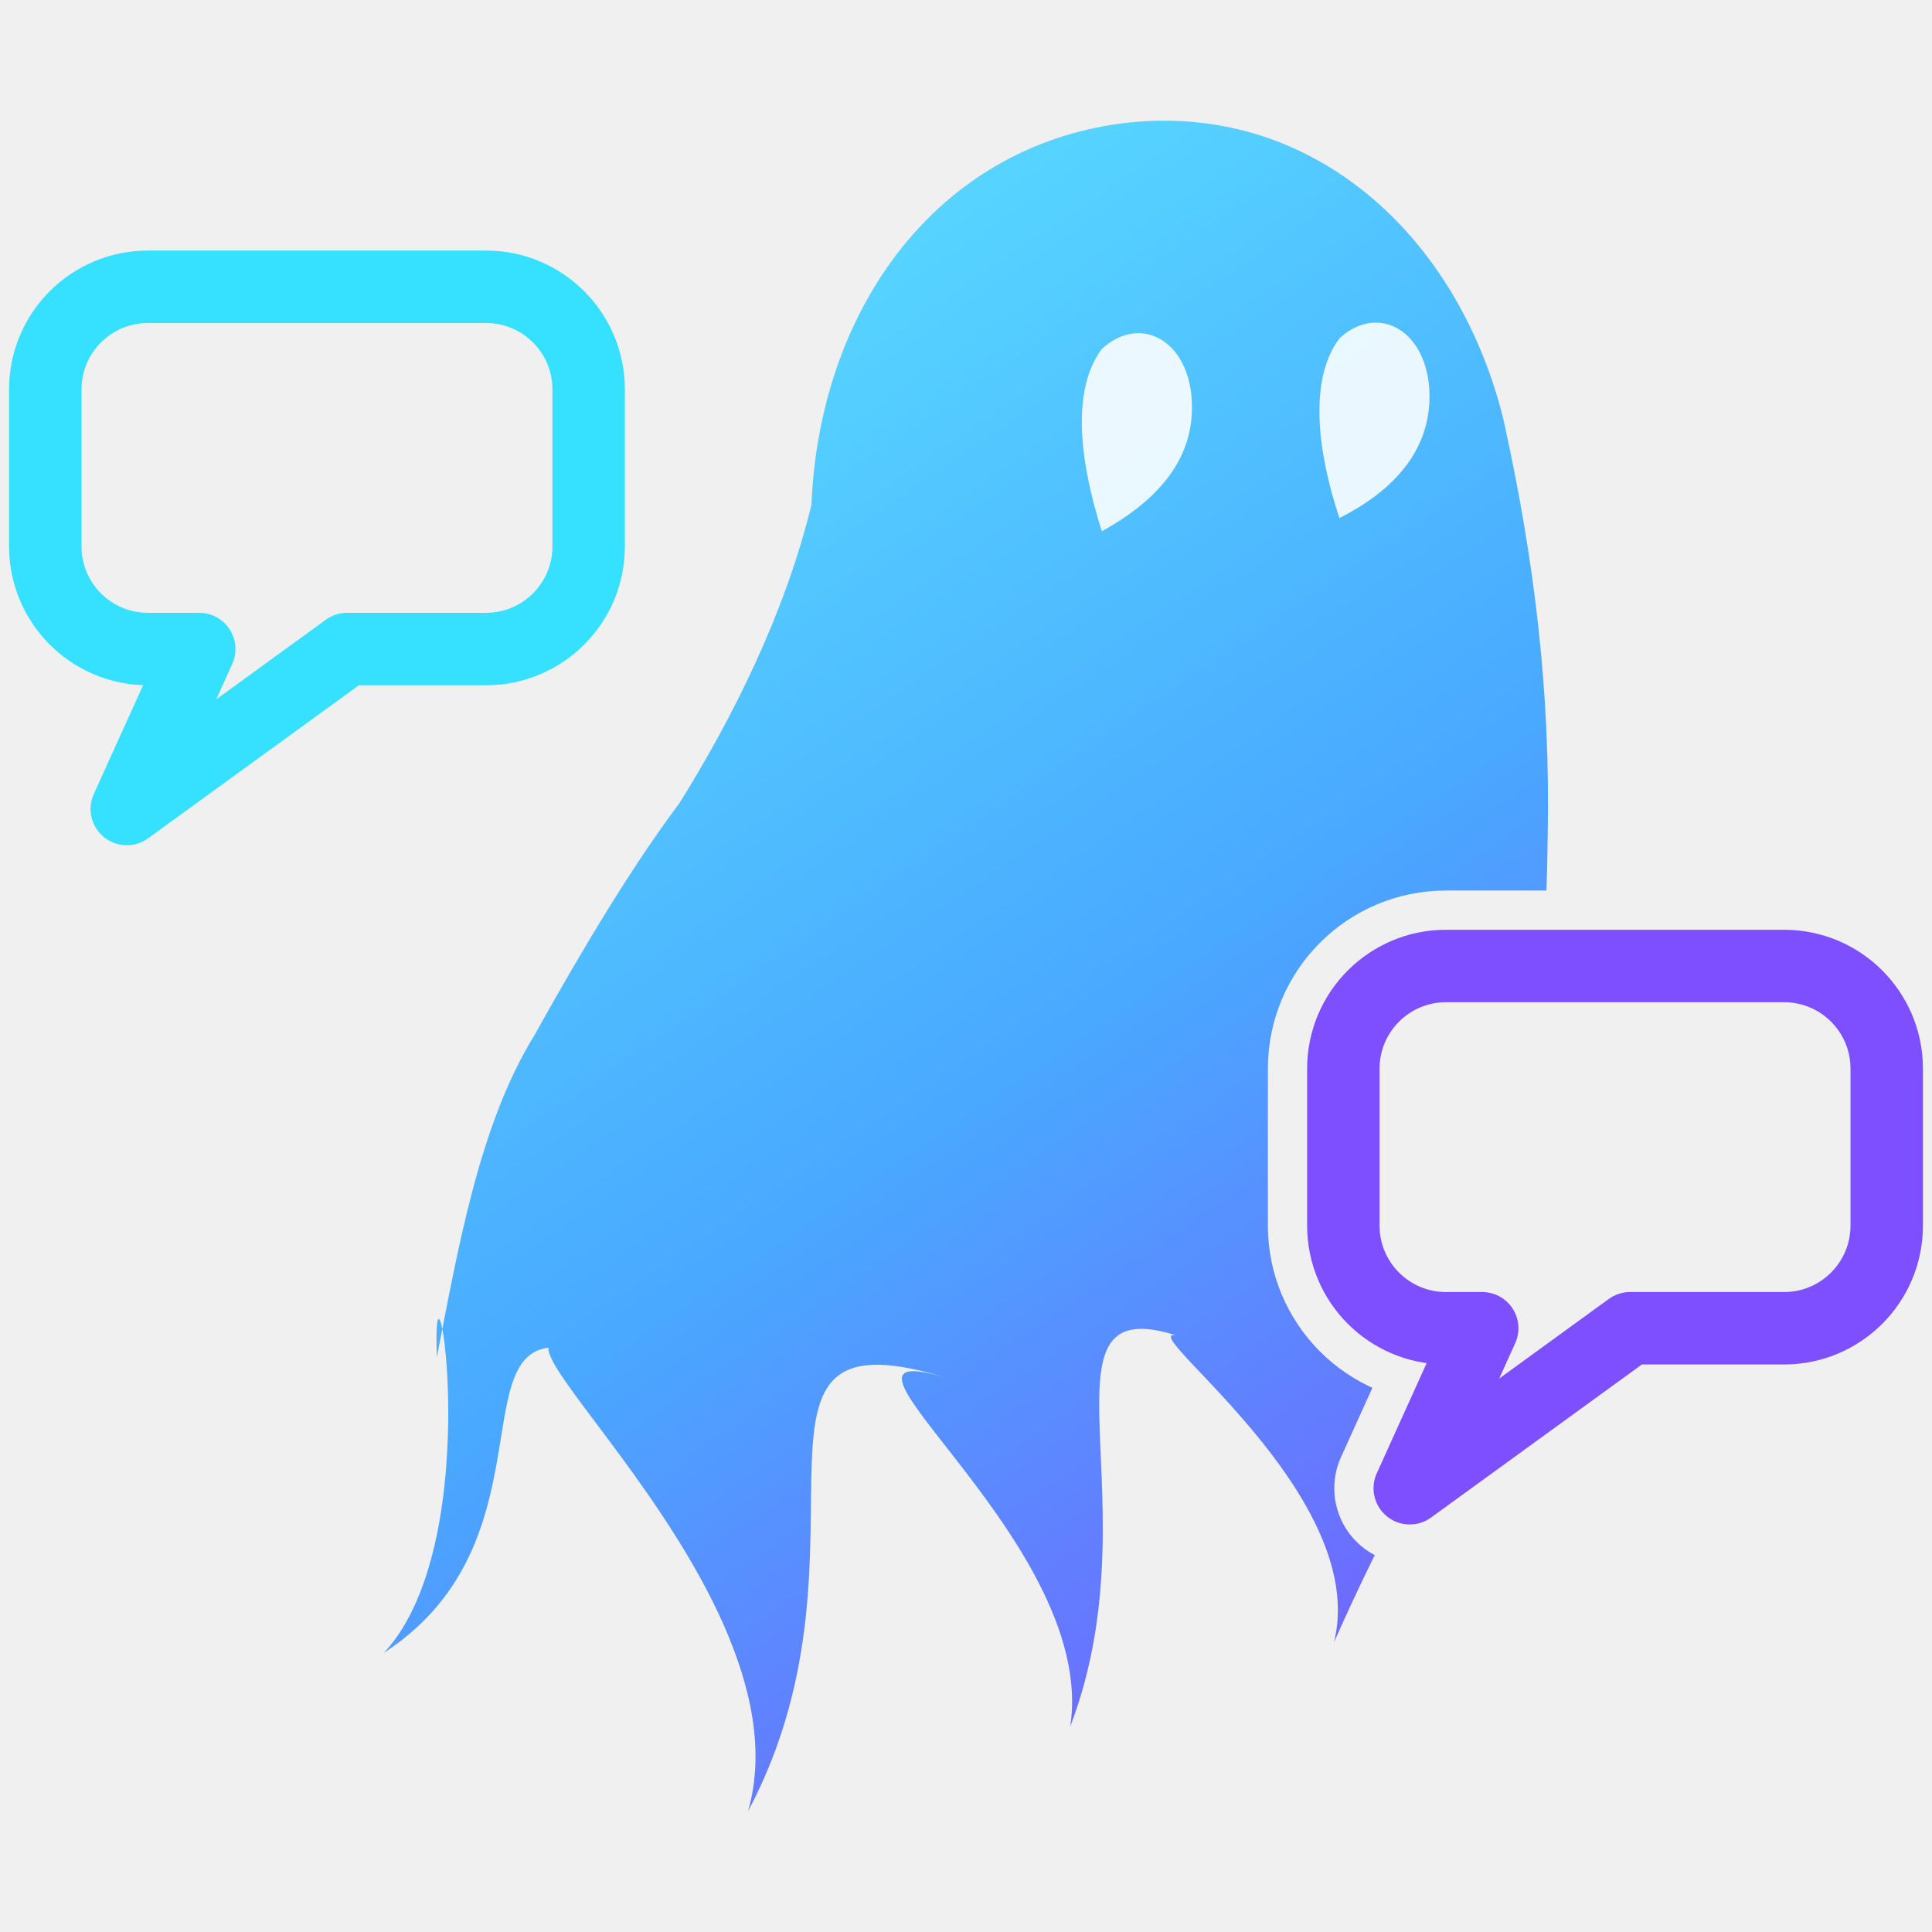
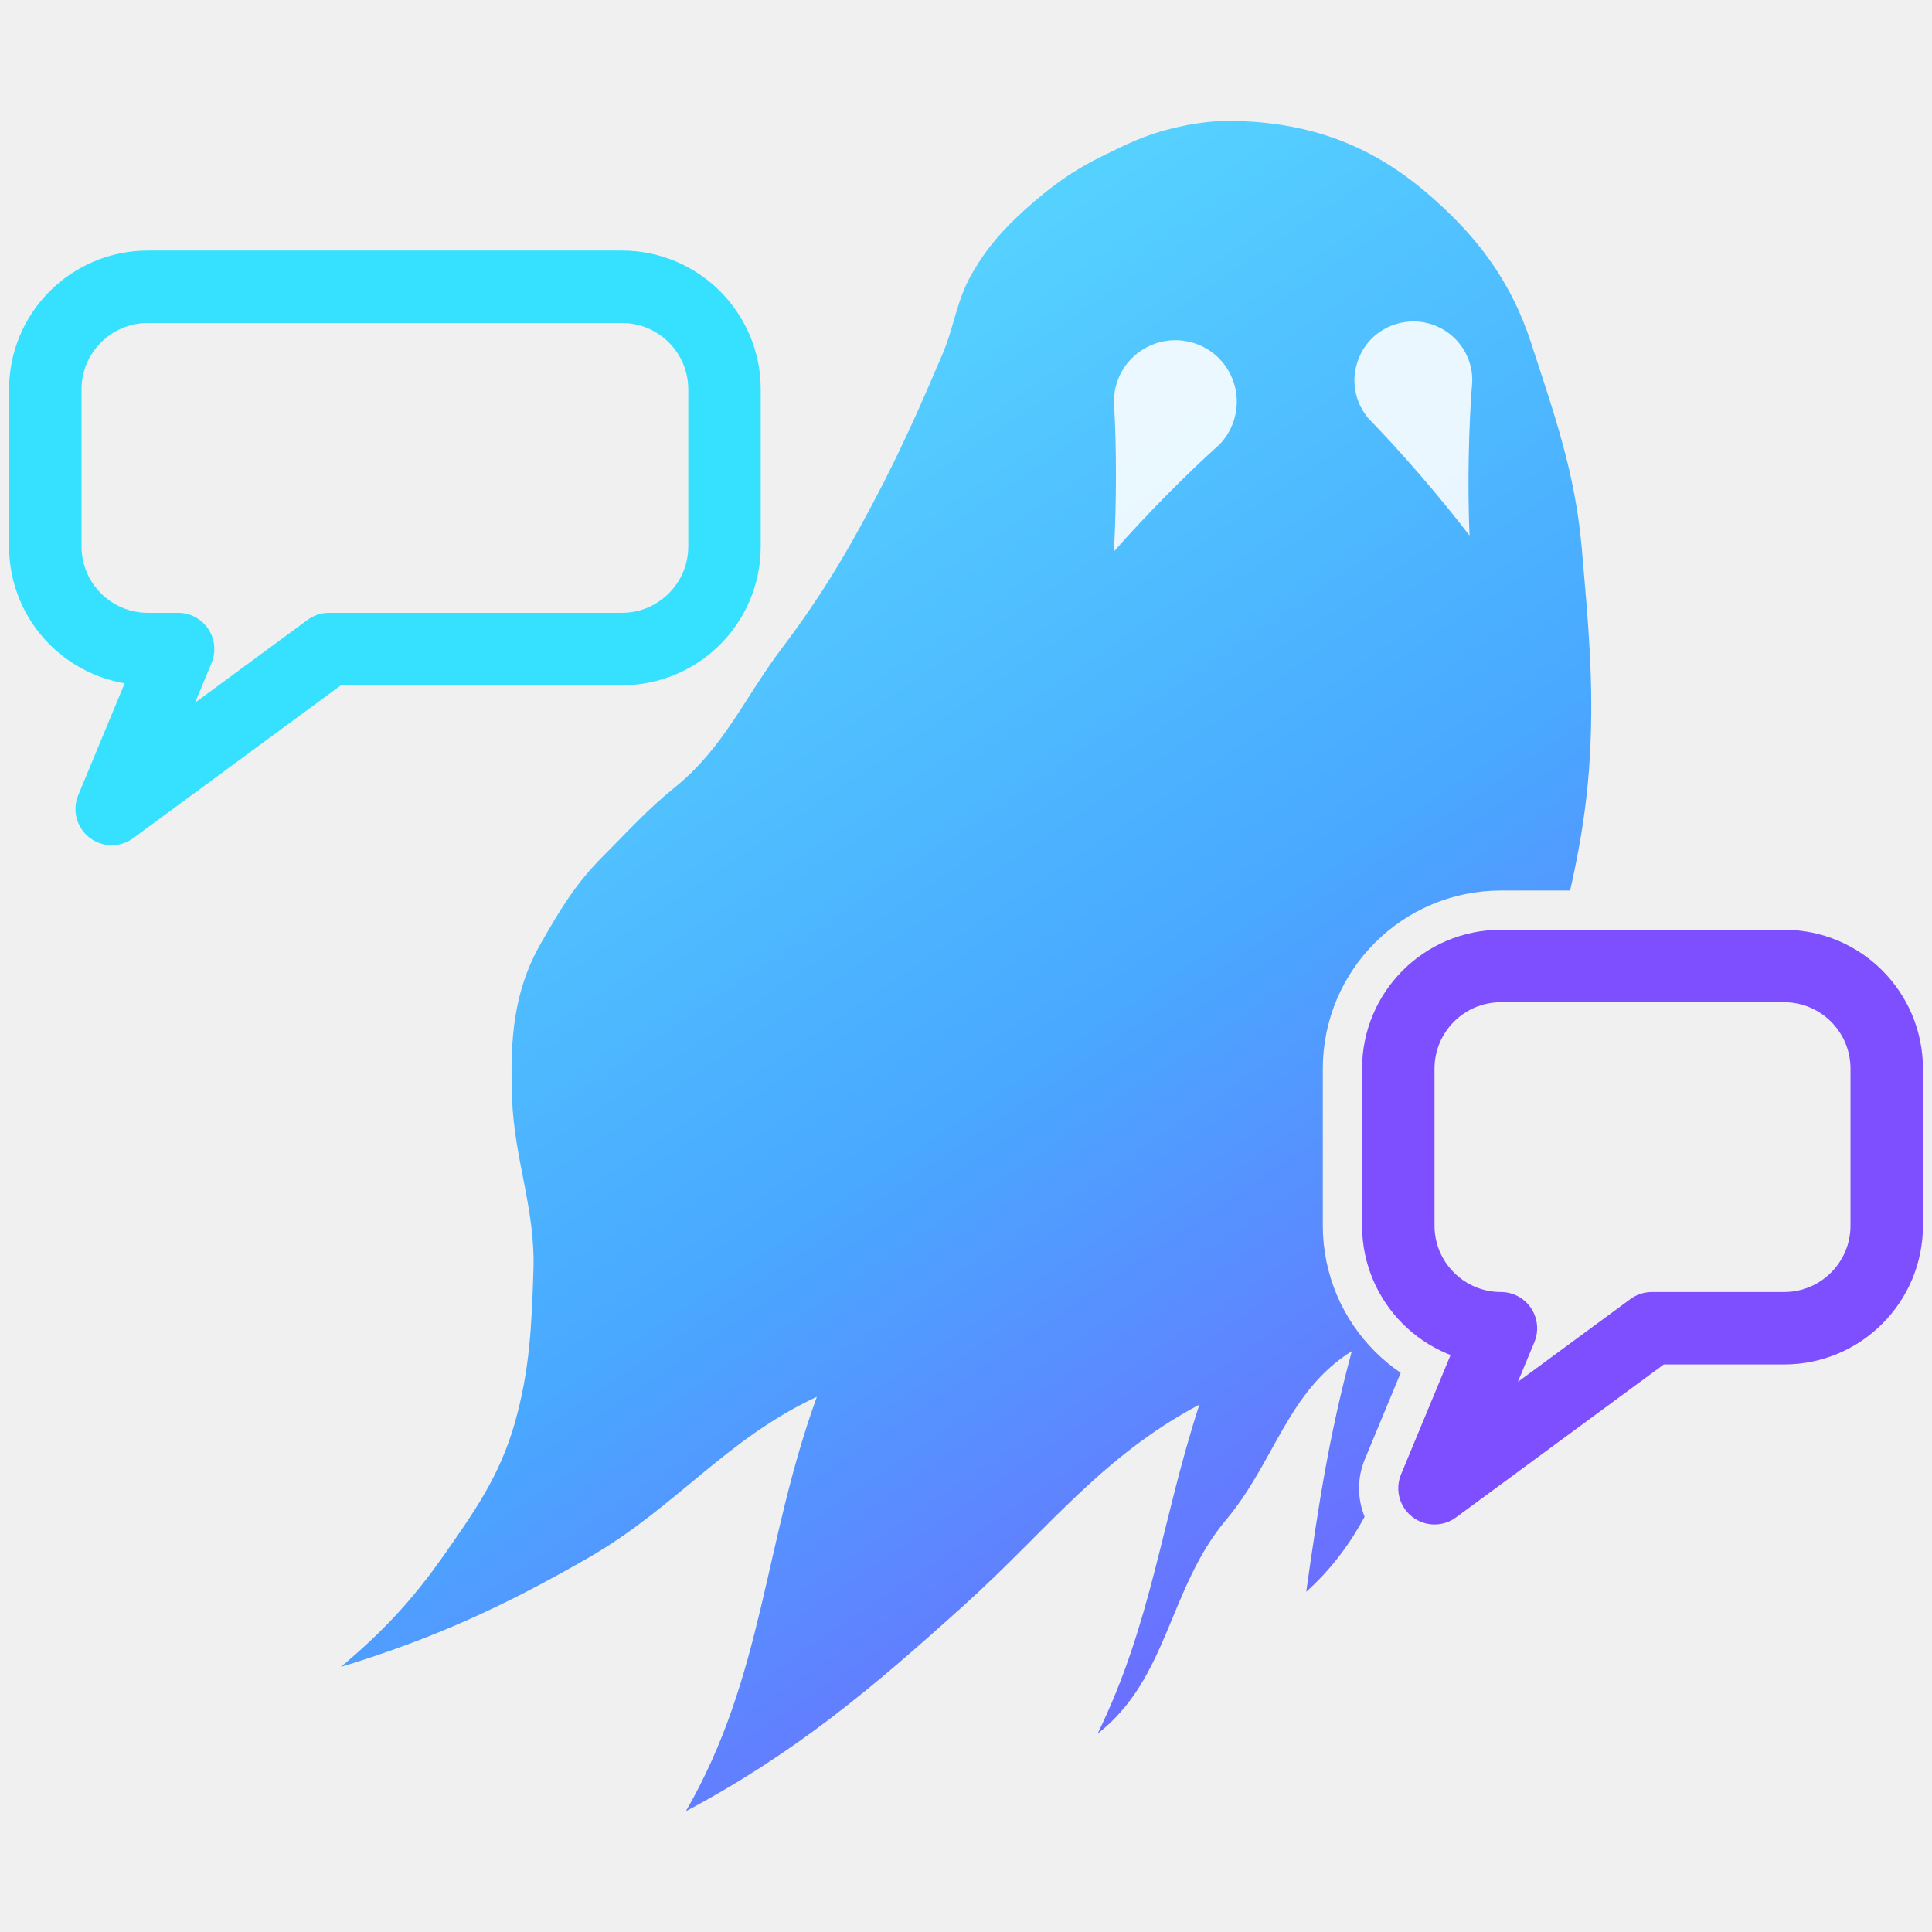
<svg xmlns="http://www.w3.org/2000/svg" viewBox="0 0 64 64" width="64" height="64" role="img" aria-label="Seance">
  <defs>
    <linearGradient id="g" x1="14" y1="4" x2="52" y2="60" gradientUnits="userSpaceOnUse">
      <stop offset="0" stop-color="#5CE9FF" />
      <stop offset=".55" stop-color="#49A8FF" />
      <stop offset="1" stop-color="#7E4FFF" />
    </linearGradient>
    <mask id="c">
      <rect width="64" height="64" fill="#fff" />
-       <path d="M 4.9 9.5 H 16.1 A 3.4 3.4 0 0 1 19.5 12.9 V 18.1 A 3.4 3.4 0 0 1 16.1 21.5 H 11.5 L 4.2 26.8 L 6.6 21.5 H 4.9 A 3.4 3.4 0 0 1 1.5 18.1 V 12.9 A 3.4 3.4 0 0 1 4.9 9.5 Z" fill="#000" stroke="#000" stroke-width="5" stroke-linejoin="round" />
-       <path d="M 47.9 32 H 59.1 A 3.4 3.4 0 0 1 62.5 35.4 V 40.6 A 3.4 3.4 0 0 1 59.1 44 H 54 L 46.7 49.3 L 49.1 44 H 47.9 A 3.4 3.4 0 0 1 44.5 40.6 V 35.4 A 3.4 3.4 0 0 1 47.9 32 Z" fill="#000" stroke="#000" stroke-width="5" stroke-linejoin="round" />
+       <path d="M 4.90 9.50 H 20.60 A 3.4 3.4 0 0 1 24.00 12.90 V 18.10 A 3.4 3.4 0 0 1 20.60 21.50 H 10.90 L 3.70 26.80 L 5.90 21.50 H 4.90 A 3.4 3.4 0 0 1 1.50 18.10 V 12.90 A 3.4 3.4 0 0 1 4.90 9.50 Z" fill="#000" stroke="#000" stroke-width="5" stroke-linejoin="round" />
+       <path d="M 49.72 32.00 H 59.10 A 3.4 3.4 0 0 1 62.50 35.40 V 40.60 A 3.4 3.4 0 0 1 59.10 44.00 H 54.72 L 47.52 49.30 L 49.72 44.00 H 49.72 A 3.4 3.4 0 0 1 46.32 40.60 V 35.40 A 3.4 3.4 0 0 1 49.72 32.00 Z" fill="#000" stroke="#000" stroke-width="5" stroke-linejoin="round" />
    </mask>
  </defs>
-   <path d="M 26.88 16.72 C 27.14 10.43 30.82 5.09 36.85 4.13 C 43.14 3.17 48.21 7.54 49.79 13.84 C 50.84 18.56 51.36 22.93 51.27 27.65 C 51.19 33.95 50.57 38.84 49.53 42.34 C 47.83 49.14 47.86 46.16 44.19 54.40 C 45.60 48.78 34.90 42.25 40.34 44.79 C 33.33 41.52 38.51 49.23 35.45 57.20 C 36.45 50.86 25.43 43.59 31.95 45.84 C 23.25 42.84 29.55 51.03 24.78 60.00 C 27.06 52.07 12.62 41.43 20.59 45.31 C 14.18 42.19 19.11 50.60 12.72 54.75 C 16.24 50.97 14.29 39.99 14.47 44.96 C 15.16 41.46 15.86 37.27 17.70 34.30 C 19.36 31.32 20.94 28.70 22.51 26.60 C 24.26 23.80 26.01 20.31 26.88 16.72 Z" fill="url(#g)" mask="url(#c)" />
+   <path d="M 41.06 4.01 C 43.41 4.09 45.37 4.80 47.17 6.31 C 48.87 7.74 50.03 9.25 50.72 11.36 C 51.50 13.76 52.18 15.66 52.40 18.18 C 52.61 20.63 52.80 22.55 52.67 25.00 C 52.53 27.53 52.04 29.46 51.43 31.91 C 50.91 33.99 50.88 35.72 50.01 37.67 C 49.42 38.99 49.53 40.26 48.77 41.48 C 46.38 45.31 46.62 49.72 43.27 52.73 C 43.68 49.84 44.02 47.58 44.78 44.76 C 42.65 46.09 42.23 48.42 40.62 50.34 C 38.70 52.62 38.71 55.60 36.36 57.43 C 38.16 53.74 38.46 50.44 39.73 46.53 C 36.47 48.26 34.67 50.71 31.93 53.18 C 28.87 55.94 26.36 58.06 22.72 60.00 C 25.31 55.51 25.29 51.14 27.06 46.27 C 24.05 47.67 22.40 49.92 19.53 51.58 C 16.72 53.20 14.39 54.27 11.29 55.22 C 12.66 54.07 13.63 53.04 14.66 51.58 C 15.70 50.10 16.55 48.90 17.05 47.15 C 17.55 45.39 17.61 43.93 17.67 42.10 C 17.74 40.02 17.03 38.43 16.96 36.34 C 16.90 34.46 16.99 32.84 17.94 31.21 C 18.56 30.12 19.08 29.26 19.97 28.37 C 20.82 27.52 21.44 26.82 22.37 26.07 C 23.99 24.75 24.65 23.13 25.91 21.46 C 27.31 19.61 28.22 18.03 29.28 15.97 C 30.04 14.47 30.57 13.26 31.23 11.71 C 31.62 10.78 31.69 9.94 32.20 9.06 C 32.70 8.19 33.23 7.60 33.97 6.93 C 34.81 6.18 35.53 5.65 36.54 5.16 C 37.31 4.78 37.92 4.48 38.76 4.27 C 39.57 4.07 40.23 3.98 41.06 4.01 Z" fill="url(#g)" mask="url(#c)" />
  <g fill="#FFFFFF" fill-opacity=".88">
-     <path d="M 36.50 17.60 C 35.80 15.41 35.45 12.96 36.50 11.56 C 37.72 10.43 39.30 11.21 39.47 13.14 C 39.65 15.24 38.25 16.63 36.50 17.60 Z" />
-     <path d="M 44.37 17.16 C 43.67 15.06 43.32 12.61 44.37 11.21 C 45.59 10.08 47.16 10.86 47.34 12.79 C 47.51 14.89 46.12 16.28 44.37 17.16 Z" />
+     <path d="M 36.90 18.27 C 37.98 17.04 39.27 15.74 40.38 14.74 C 40.76 14.36 40.97 13.84 40.97 13.30 C 40.97 12.76 40.75 12.24 40.37 11.86 C 39.99 11.48 39.47 11.27 38.93 11.27 C 38.39 11.27 37.87 11.49 37.49 11.87 C 37.11 12.25 36.90 12.77 36.90 13.31 C 36.99 14.80 36.99 16.63 36.90 18.27 Z" />
+     <path d="M 48.68 17.74 C 48.61 16.05 48.65 14.16 48.77 12.63 C 48.78 12.12 48.59 11.63 48.24 11.26 C 47.89 10.89 47.41 10.67 46.90 10.65 C 46.39 10.63 45.89 10.81 45.51 11.15 C 45.13 11.49 44.91 11.97 44.87 12.48 C 44.84 12.99 45.01 13.49 45.34 13.87 C 46.41 14.97 47.65 16.40 48.68 17.74 Z" />
  </g>
-   <path d="M 4.9 9.5 H 16.1 A 3.4 3.4 0 0 1 19.5 12.9 V 18.1 A 3.4 3.4 0 0 1 16.1 21.5 H 11.5 L 4.2 26.8 L 6.6 21.5 H 4.9 A 3.4 3.4 0 0 1 1.5 18.1 V 12.9 A 3.4 3.4 0 0 1 4.9 9.5 Z" fill="none" stroke="#35E1FF" stroke-width="2.4" stroke-linejoin="round" />
-   <path d="M 47.9 32 H 59.1 A 3.4 3.4 0 0 1 62.5 35.4 V 40.6 A 3.4 3.4 0 0 1 59.1 44 H 54 L 46.7 49.3 L 49.1 44 H 47.9 A 3.4 3.4 0 0 1 44.5 40.6 V 35.4 A 3.4 3.4 0 0 1 47.9 32 Z" fill="none" stroke="#7E4FFF" stroke-width="2.4" stroke-linejoin="round" />
+   <path d="M 4.90 9.50 H 20.60 A 3.4 3.4 0 0 1 24.00 12.90 V 18.10 A 3.4 3.4 0 0 1 20.60 21.50 H 10.90 L 3.70 26.80 L 5.90 21.50 H 4.90 A 3.4 3.4 0 0 1 1.50 18.10 V 12.90 A 3.4 3.4 0 0 1 4.90 9.50 Z" fill="none" stroke="#35E1FF" stroke-width="2.4" stroke-linejoin="round" />
+   <path d="M 49.72 32.00 H 59.10 A 3.4 3.4 0 0 1 62.50 35.40 V 40.60 A 3.4 3.4 0 0 1 59.10 44.00 H 54.72 L 47.52 49.30 L 49.72 44.00 H 49.72 A 3.4 3.4 0 0 1 46.32 40.60 V 35.40 A 3.4 3.4 0 0 1 49.72 32.00 Z" fill="none" stroke="#7E4FFF" stroke-width="2.4" stroke-linejoin="round" />
</svg>
